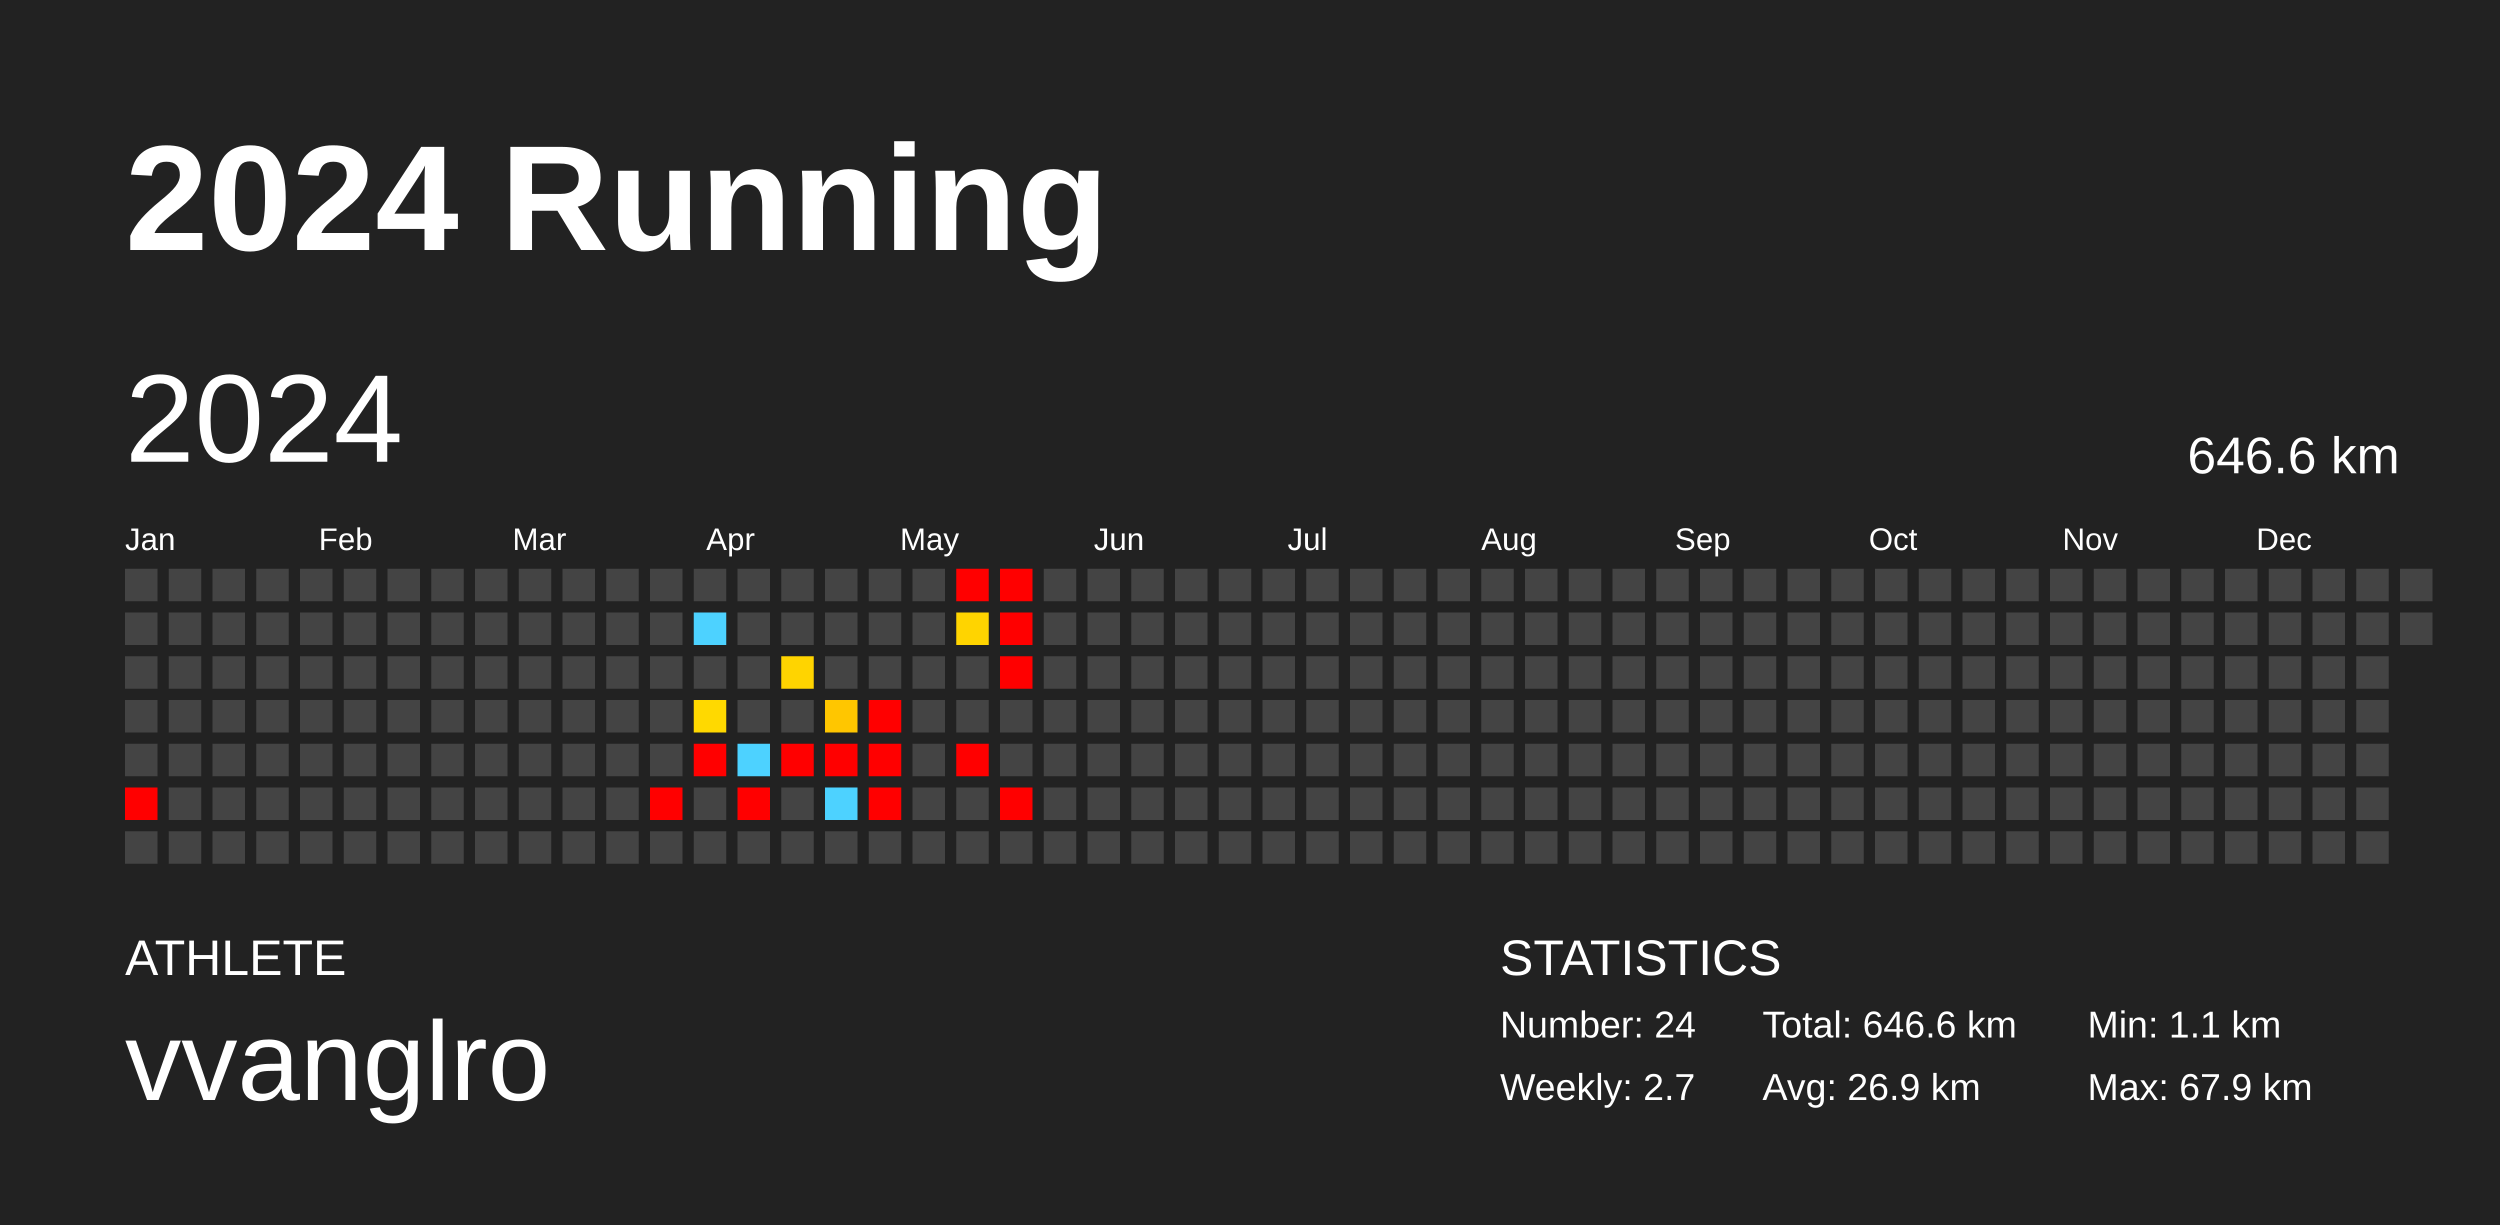
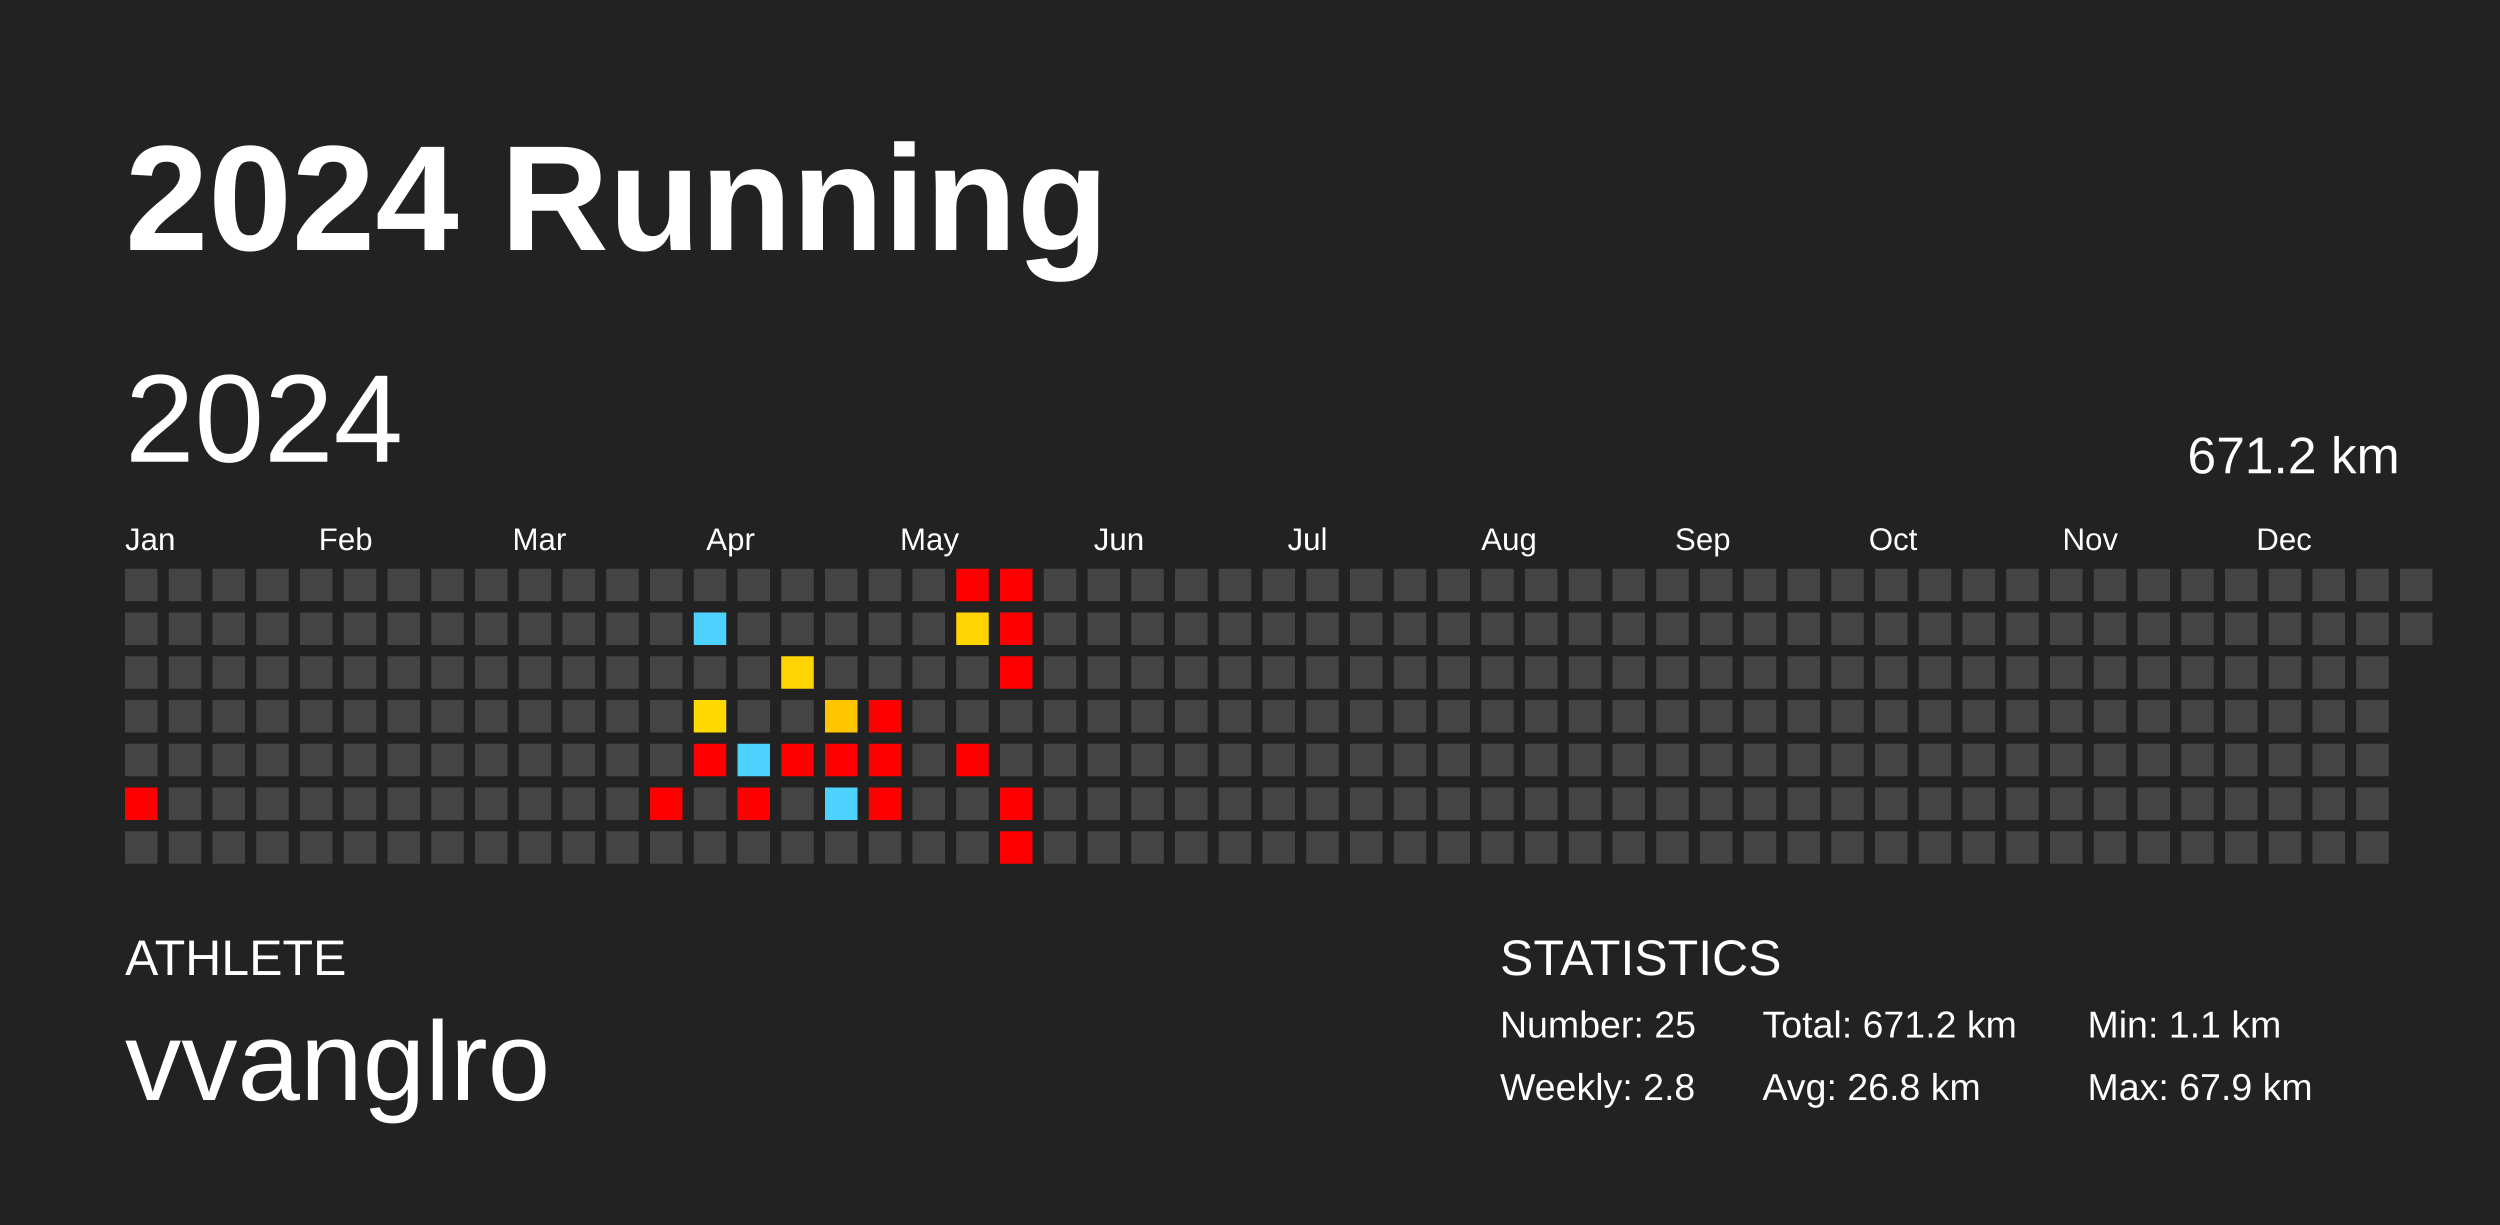
<svg xmlns="http://www.w3.org/2000/svg" baseProfile="full" height="98mm" version="1.1" viewBox="0,0,200,98" width="200mm">
  <defs />
  <rect fill="#222222" height="98" width="200" x="0" y="0" />
  <text fill="#FFFFFF" style="font-size:12px; font-family:Arial; font-weight:bold;" x="10" y="20">2024 Running</text>
  <text fill="#FFFFFF" style="font-size:4px; font-family:Arial" x="10" y="78">ATHLETE</text>
  <text fill="#FFFFFF" style="font-size:9px; font-family:Arial" x="10" y="88">vvanglro</text>
  <text fill="#FFFFFF" style="font-size:4px; font-family:Arial" x="120" y="78">STATISTICS</text>
-   <text fill="#FFFFFF" style="font-size:3px; font-family:Arial" x="120" y="83">Number: 24</text>
-   <text fill="#FFFFFF" style="font-size:3px; font-family:Arial" x="120" y="88">Weekly: 2.7</text>
-   <text fill="#FFFFFF" style="font-size:3px; font-family:Arial" x="141" y="83">Total: 646.6 km</text>
-   <text fill="#FFFFFF" style="font-size:3px; font-family:Arial" x="141" y="88">Avg: 26.9 km</text>
+   <text fill="#FFFFFF" style="font-size:3px; font-family:Arial" x="120" y="83">Number: 25</text>
+   <text fill="#FFFFFF" style="font-size:3px; font-family:Arial" x="120" y="88">Weekly: 2.8</text>
+   <text fill="#FFFFFF" style="font-size:3px; font-family:Arial" x="141" y="83">Total: 671.2 km</text>
+   <text fill="#FFFFFF" style="font-size:3px; font-family:Arial" x="141" y="88">Avg: 26.8 km</text>
  <text fill="#FFFFFF" style="font-size:3px; font-family:Arial" x="167" y="83">Min: 1.1 km</text>
  <text fill="#FFFFFF" style="font-size:3px; font-family:Arial" x="167" y="88">Max: 67.9 km</text>
  <text dominant-baseline="hanging" fill="#FFFFFF" style="font-size:10.0px; font-family:Arial;" x="10" y="30">2024</text>
-   <text dominant-baseline="hanging" fill="#FFFFFF" style="font-size:4.125px; font-family:Arial;" x="175" y="35">646.6 km</text>
+   <text dominant-baseline="hanging" fill="#FFFFFF" style="font-size:4.125px; font-family:Arial;" x="175" y="35">671.2 km</text>
  <text fill="#FFFFFF" style="font-size:2.5px; font-family:Arial" x="10.0" y="44">Jan</text>
  <text fill="#FFFFFF" style="font-size:2.5px; font-family:Arial" x="25.5" y="44">Feb</text>
  <text fill="#FFFFFF" style="font-size:2.5px; font-family:Arial" x="41.0" y="44">Mar</text>
  <text fill="#FFFFFF" style="font-size:2.5px; font-family:Arial" x="56.5" y="44">Apr</text>
  <text fill="#FFFFFF" style="font-size:2.5px; font-family:Arial" x="72.0" y="44">May</text>
  <text fill="#FFFFFF" style="font-size:2.5px; font-family:Arial" x="87.5" y="44">Jun</text>
  <text fill="#FFFFFF" style="font-size:2.5px; font-family:Arial" x="103.0" y="44">Jul</text>
  <text fill="#FFFFFF" style="font-size:2.5px; font-family:Arial" x="118.5" y="44">Aug</text>
  <text fill="#FFFFFF" style="font-size:2.5px; font-family:Arial" x="134.0" y="44">Sep</text>
  <text fill="#FFFFFF" style="font-size:2.5px; font-family:Arial" x="149.5" y="44">Oct</text>
  <text fill="#FFFFFF" style="font-size:2.5px; font-family:Arial" x="165.0" y="44">Nov</text>
  <text fill="#FFFFFF" style="font-size:2.5px; font-family:Arial" x="180.5" y="44">Dec</text>
  <rect fill="#444444" height="2.6" width="2.6" x="10.0" y="45.5" />
  <rect fill="#444444" height="2.6" width="2.6" x="10.0" y="49.0" />
  <rect fill="#444444" height="2.6" width="2.6" x="10.0" y="52.5" />
  <rect fill="#444444" height="2.6" width="2.6" x="10.0" y="56.0" />
  <rect fill="#444444" height="2.6" width="2.6" x="10.0" y="59.5" />
  <rect fill="red" height="2.6" width="2.6" x="10.0" y="63.0" />
  <rect fill="#444444" height="2.6" width="2.6" x="10.0" y="66.5" />
  <rect fill="#444444" height="2.6" width="2.6" x="13.5" y="45.5" />
  <rect fill="#444444" height="2.6" width="2.6" x="13.5" y="49.0" />
  <rect fill="#444444" height="2.6" width="2.6" x="13.5" y="52.5" />
  <rect fill="#444444" height="2.6" width="2.6" x="13.5" y="56.0" />
  <rect fill="#444444" height="2.6" width="2.6" x="13.5" y="59.5" />
  <rect fill="#444444" height="2.6" width="2.6" x="13.5" y="63.0" />
  <rect fill="#444444" height="2.6" width="2.6" x="13.5" y="66.5" />
  <rect fill="#444444" height="2.6" width="2.6" x="17.0" y="45.5" />
  <rect fill="#444444" height="2.6" width="2.6" x="17.0" y="49.0" />
  <rect fill="#444444" height="2.6" width="2.6" x="17.0" y="52.5" />
  <rect fill="#444444" height="2.6" width="2.6" x="17.0" y="56.0" />
  <rect fill="#444444" height="2.6" width="2.6" x="17.0" y="59.5" />
  <rect fill="#444444" height="2.6" width="2.6" x="17.0" y="63.0" />
  <rect fill="#444444" height="2.6" width="2.6" x="17.0" y="66.5" />
  <rect fill="#444444" height="2.6" width="2.6" x="20.5" y="45.5" />
  <rect fill="#444444" height="2.6" width="2.6" x="20.5" y="49.0" />
  <rect fill="#444444" height="2.6" width="2.6" x="20.5" y="52.5" />
  <rect fill="#444444" height="2.6" width="2.6" x="20.5" y="56.0" />
  <rect fill="#444444" height="2.6" width="2.6" x="20.5" y="59.5" />
  <rect fill="#444444" height="2.6" width="2.6" x="20.5" y="63.0" />
  <rect fill="#444444" height="2.6" width="2.6" x="20.5" y="66.5" />
  <rect fill="#444444" height="2.6" width="2.6" x="24.0" y="45.5" />
  <rect fill="#444444" height="2.6" width="2.6" x="24.0" y="49.0" />
  <rect fill="#444444" height="2.6" width="2.6" x="24.0" y="52.5" />
  <rect fill="#444444" height="2.6" width="2.6" x="24.0" y="56.0" />
  <rect fill="#444444" height="2.6" width="2.6" x="24.0" y="59.5" />
  <rect fill="#444444" height="2.6" width="2.6" x="24.0" y="63.0" />
  <rect fill="#444444" height="2.6" width="2.6" x="24.0" y="66.5" />
  <rect fill="#444444" height="2.6" width="2.6" x="27.5" y="45.5" />
  <rect fill="#444444" height="2.6" width="2.6" x="27.5" y="49.0" />
  <rect fill="#444444" height="2.6" width="2.6" x="27.5" y="52.5" />
  <rect fill="#444444" height="2.6" width="2.6" x="27.5" y="56.0" />
  <rect fill="#444444" height="2.6" width="2.6" x="27.5" y="59.5" />
  <rect fill="#444444" height="2.6" width="2.6" x="27.5" y="63.0" />
  <rect fill="#444444" height="2.6" width="2.6" x="27.5" y="66.5" />
  <rect fill="#444444" height="2.6" width="2.6" x="31.0" y="45.5" />
  <rect fill="#444444" height="2.6" width="2.6" x="31.0" y="49.0" />
  <rect fill="#444444" height="2.6" width="2.6" x="31.0" y="52.5" />
  <rect fill="#444444" height="2.6" width="2.6" x="31.0" y="56.0" />
  <rect fill="#444444" height="2.6" width="2.6" x="31.0" y="59.5" />
  <rect fill="#444444" height="2.6" width="2.6" x="31.0" y="63.0" />
  <rect fill="#444444" height="2.6" width="2.6" x="31.0" y="66.5" />
  <rect fill="#444444" height="2.6" width="2.6" x="34.5" y="45.5" />
  <rect fill="#444444" height="2.6" width="2.6" x="34.5" y="49.0" />
  <rect fill="#444444" height="2.6" width="2.6" x="34.5" y="52.5" />
  <rect fill="#444444" height="2.6" width="2.6" x="34.5" y="56.0" />
  <rect fill="#444444" height="2.6" width="2.6" x="34.5" y="59.5" />
  <rect fill="#444444" height="2.6" width="2.6" x="34.5" y="63.0" />
  <rect fill="#444444" height="2.6" width="2.6" x="34.5" y="66.5" />
  <rect fill="#444444" height="2.6" width="2.6" x="38.0" y="45.5" />
  <rect fill="#444444" height="2.6" width="2.6" x="38.0" y="49.0" />
  <rect fill="#444444" height="2.6" width="2.6" x="38.0" y="52.5" />
  <rect fill="#444444" height="2.6" width="2.6" x="38.0" y="56.0" />
  <rect fill="#444444" height="2.6" width="2.6" x="38.0" y="59.5" />
  <rect fill="#444444" height="2.6" width="2.6" x="38.0" y="63.0" />
  <rect fill="#444444" height="2.6" width="2.6" x="38.0" y="66.5" />
  <rect fill="#444444" height="2.6" width="2.6" x="41.5" y="45.5" />
  <rect fill="#444444" height="2.6" width="2.6" x="41.5" y="49.0" />
  <rect fill="#444444" height="2.6" width="2.6" x="41.5" y="52.5" />
  <rect fill="#444444" height="2.6" width="2.6" x="41.5" y="56.0" />
  <rect fill="#444444" height="2.6" width="2.6" x="41.5" y="59.5" />
  <rect fill="#444444" height="2.6" width="2.6" x="41.5" y="63.0" />
  <rect fill="#444444" height="2.6" width="2.6" x="41.5" y="66.5" />
  <rect fill="#444444" height="2.6" width="2.6" x="45.0" y="45.5" />
  <rect fill="#444444" height="2.6" width="2.6" x="45.0" y="49.0" />
  <rect fill="#444444" height="2.6" width="2.6" x="45.0" y="52.5" />
  <rect fill="#444444" height="2.6" width="2.6" x="45.0" y="56.0" />
  <rect fill="#444444" height="2.6" width="2.6" x="45.0" y="59.5" />
  <rect fill="#444444" height="2.6" width="2.6" x="45.0" y="63.0" />
  <rect fill="#444444" height="2.6" width="2.6" x="45.0" y="66.5" />
  <rect fill="#444444" height="2.6" width="2.6" x="48.5" y="45.5" />
  <rect fill="#444444" height="2.6" width="2.6" x="48.5" y="49.0" />
  <rect fill="#444444" height="2.6" width="2.6" x="48.5" y="52.5" />
  <rect fill="#444444" height="2.6" width="2.6" x="48.5" y="56.0" />
  <rect fill="#444444" height="2.6" width="2.6" x="48.5" y="59.5" />
  <rect fill="#444444" height="2.6" width="2.6" x="48.5" y="63.0" />
  <rect fill="#444444" height="2.6" width="2.6" x="48.5" y="66.5" />
  <rect fill="#444444" height="2.6" width="2.6" x="52.0" y="45.5" />
  <rect fill="#444444" height="2.6" width="2.6" x="52.0" y="49.0" />
  <rect fill="#444444" height="2.6" width="2.6" x="52.0" y="52.5" />
  <rect fill="#444444" height="2.6" width="2.6" x="52.0" y="56.0" />
  <rect fill="#444444" height="2.6" width="2.6" x="52.0" y="59.5" />
  <rect fill="red" height="2.6" width="2.6" x="52.0" y="63.0" />
  <rect fill="#444444" height="2.6" width="2.6" x="52.0" y="66.5" />
  <rect fill="#444444" height="2.6" width="2.6" x="55.5" y="45.5" />
  <rect fill="#4dd2ff" height="2.6" width="2.6" x="55.5" y="49.0" />
  <rect fill="#444444" height="2.6" width="2.6" x="55.5" y="52.5" />
  <rect fill="#ffd900" height="2.6" width="2.6" x="55.5" y="56.0" />
  <rect fill="red" height="2.6" width="2.6" x="55.5" y="59.5" />
  <rect fill="#444444" height="2.6" width="2.6" x="55.5" y="63.0" />
  <rect fill="#444444" height="2.6" width="2.6" x="55.5" y="66.5" />
  <rect fill="#444444" height="2.6" width="2.6" x="59.0" y="45.5" />
  <rect fill="#444444" height="2.6" width="2.6" x="59.0" y="49.0" />
  <rect fill="#444444" height="2.6" width="2.6" x="59.0" y="52.5" />
  <rect fill="#444444" height="2.6" width="2.6" x="59.0" y="56.0" />
  <rect fill="#4dd2ff" height="2.6" width="2.6" x="59.0" y="59.5" />
  <rect fill="red" height="2.6" width="2.6" x="59.0" y="63.0" />
  <rect fill="#444444" height="2.6" width="2.6" x="59.0" y="66.5" />
  <rect fill="#444444" height="2.6" width="2.6" x="62.5" y="45.5" />
  <rect fill="#444444" height="2.6" width="2.6" x="62.5" y="49.0" />
  <rect fill="#ffd400" height="2.6" width="2.6" x="62.5" y="52.5" />
  <rect fill="#444444" height="2.6" width="2.6" x="62.5" y="56.0" />
  <rect fill="red" height="2.6" width="2.6" x="62.5" y="59.5" />
  <rect fill="#444444" height="2.6" width="2.6" x="62.5" y="63.0" />
  <rect fill="#444444" height="2.6" width="2.6" x="62.5" y="66.5" />
  <rect fill="#444444" height="2.6" width="2.6" x="66.0" y="45.5" />
  <rect fill="#444444" height="2.6" width="2.6" x="66.0" y="49.0" />
  <rect fill="#444444" height="2.6" width="2.6" x="66.0" y="52.5" />
  <rect fill="#ffc600" height="2.6" width="2.6" x="66.0" y="56.0" />
  <rect fill="red" height="2.6" width="2.6" x="66.0" y="59.5" />
  <rect fill="#4dd2ff" height="2.6" width="2.6" x="66.0" y="63.0" />
  <rect fill="#444444" height="2.6" width="2.6" x="66.0" y="66.5" />
  <rect fill="#444444" height="2.6" width="2.6" x="69.5" y="45.5" />
  <rect fill="#444444" height="2.6" width="2.6" x="69.5" y="49.0" />
  <rect fill="#444444" height="2.6" width="2.6" x="69.5" y="52.5" />
  <rect fill="red" height="2.6" width="2.6" x="69.5" y="56.0" />
  <rect fill="red" height="2.6" width="2.6" x="69.5" y="59.5" />
  <rect fill="red" height="2.6" width="2.6" x="69.5" y="63.0" />
  <rect fill="#444444" height="2.6" width="2.6" x="69.5" y="66.5" />
  <rect fill="#444444" height="2.6" width="2.6" x="73.0" y="45.5" />
  <rect fill="#444444" height="2.6" width="2.6" x="73.0" y="49.0" />
  <rect fill="#444444" height="2.6" width="2.6" x="73.0" y="52.5" />
  <rect fill="#444444" height="2.6" width="2.6" x="73.0" y="56.0" />
  <rect fill="#444444" height="2.6" width="2.6" x="73.0" y="59.5" />
  <rect fill="#444444" height="2.6" width="2.6" x="73.0" y="63.0" />
  <rect fill="#444444" height="2.6" width="2.6" x="73.0" y="66.5" />
  <rect fill="red" height="2.6" width="2.6" x="76.5" y="45.5" />
  <rect fill="#ffd400" height="2.6" width="2.6" x="76.5" y="49.0" />
  <rect fill="#444444" height="2.6" width="2.6" x="76.5" y="52.5" />
  <rect fill="#444444" height="2.6" width="2.6" x="76.5" y="56.0" />
  <rect fill="red" height="2.6" width="2.6" x="76.5" y="59.5" />
  <rect fill="#444444" height="2.6" width="2.6" x="76.5" y="63.0" />
  <rect fill="#444444" height="2.6" width="2.6" x="76.5" y="66.5" />
  <rect fill="red" height="2.6" width="2.6" x="80.0" y="45.5" />
  <rect fill="red" height="2.6" width="2.6" x="80.0" y="49.0" />
  <rect fill="red" height="2.6" width="2.6" x="80.0" y="52.5" />
  <rect fill="#444444" height="2.6" width="2.6" x="80.0" y="56.0" />
  <rect fill="#444444" height="2.6" width="2.6" x="80.0" y="59.5" />
  <rect fill="red" height="2.6" width="2.6" x="80.0" y="63.0" />
-   <rect fill="#444444" height="2.6" width="2.6" x="80.0" y="66.5" />
+   <rect fill="red" height="2.6" width="2.6" x="80.0" y="66.5" />
  <rect fill="#444444" height="2.6" width="2.6" x="83.5" y="45.5" />
  <rect fill="#444444" height="2.6" width="2.6" x="83.5" y="49.0" />
  <rect fill="#444444" height="2.6" width="2.6" x="83.5" y="52.5" />
  <rect fill="#444444" height="2.6" width="2.6" x="83.5" y="56.0" />
  <rect fill="#444444" height="2.6" width="2.6" x="83.5" y="59.5" />
  <rect fill="#444444" height="2.6" width="2.6" x="83.5" y="63.0" />
  <rect fill="#444444" height="2.6" width="2.6" x="83.5" y="66.5" />
  <rect fill="#444444" height="2.6" width="2.6" x="87.0" y="45.5" />
  <rect fill="#444444" height="2.6" width="2.6" x="87.0" y="49.0" />
  <rect fill="#444444" height="2.6" width="2.6" x="87.0" y="52.5" />
  <rect fill="#444444" height="2.6" width="2.6" x="87.0" y="56.0" />
  <rect fill="#444444" height="2.6" width="2.6" x="87.0" y="59.5" />
  <rect fill="#444444" height="2.6" width="2.6" x="87.0" y="63.0" />
  <rect fill="#444444" height="2.6" width="2.6" x="87.0" y="66.5" />
  <rect fill="#444444" height="2.6" width="2.6" x="90.5" y="45.5" />
  <rect fill="#444444" height="2.6" width="2.6" x="90.5" y="49.0" />
  <rect fill="#444444" height="2.6" width="2.6" x="90.5" y="52.5" />
  <rect fill="#444444" height="2.6" width="2.6" x="90.5" y="56.0" />
  <rect fill="#444444" height="2.6" width="2.6" x="90.5" y="59.5" />
  <rect fill="#444444" height="2.6" width="2.6" x="90.5" y="63.0" />
  <rect fill="#444444" height="2.6" width="2.6" x="90.5" y="66.5" />
  <rect fill="#444444" height="2.6" width="2.6" x="94.0" y="45.5" />
  <rect fill="#444444" height="2.6" width="2.6" x="94.0" y="49.0" />
  <rect fill="#444444" height="2.6" width="2.6" x="94.0" y="52.5" />
  <rect fill="#444444" height="2.6" width="2.6" x="94.0" y="56.0" />
  <rect fill="#444444" height="2.6" width="2.6" x="94.0" y="59.5" />
  <rect fill="#444444" height="2.6" width="2.6" x="94.0" y="63.0" />
  <rect fill="#444444" height="2.6" width="2.6" x="94.0" y="66.5" />
  <rect fill="#444444" height="2.6" width="2.6" x="97.5" y="45.5" />
  <rect fill="#444444" height="2.6" width="2.6" x="97.5" y="49.0" />
  <rect fill="#444444" height="2.6" width="2.6" x="97.5" y="52.5" />
  <rect fill="#444444" height="2.6" width="2.6" x="97.5" y="56.0" />
  <rect fill="#444444" height="2.6" width="2.6" x="97.5" y="59.5" />
  <rect fill="#444444" height="2.6" width="2.6" x="97.5" y="63.0" />
  <rect fill="#444444" height="2.6" width="2.6" x="97.5" y="66.5" />
  <rect fill="#444444" height="2.6" width="2.6" x="101.0" y="45.5" />
  <rect fill="#444444" height="2.6" width="2.6" x="101.0" y="49.0" />
  <rect fill="#444444" height="2.6" width="2.6" x="101.0" y="52.5" />
  <rect fill="#444444" height="2.6" width="2.6" x="101.0" y="56.0" />
  <rect fill="#444444" height="2.6" width="2.6" x="101.0" y="59.5" />
  <rect fill="#444444" height="2.6" width="2.6" x="101.0" y="63.0" />
  <rect fill="#444444" height="2.6" width="2.6" x="101.0" y="66.5" />
  <rect fill="#444444" height="2.6" width="2.6" x="104.5" y="45.5" />
  <rect fill="#444444" height="2.6" width="2.6" x="104.5" y="49.0" />
  <rect fill="#444444" height="2.6" width="2.6" x="104.5" y="52.5" />
  <rect fill="#444444" height="2.6" width="2.6" x="104.5" y="56.0" />
  <rect fill="#444444" height="2.6" width="2.6" x="104.5" y="59.5" />
  <rect fill="#444444" height="2.6" width="2.6" x="104.5" y="63.0" />
  <rect fill="#444444" height="2.6" width="2.6" x="104.5" y="66.5" />
  <rect fill="#444444" height="2.6" width="2.6" x="108.0" y="45.5" />
  <rect fill="#444444" height="2.6" width="2.6" x="108.0" y="49.0" />
  <rect fill="#444444" height="2.6" width="2.6" x="108.0" y="52.5" />
  <rect fill="#444444" height="2.6" width="2.6" x="108.0" y="56.0" />
  <rect fill="#444444" height="2.6" width="2.6" x="108.0" y="59.5" />
  <rect fill="#444444" height="2.6" width="2.6" x="108.0" y="63.0" />
  <rect fill="#444444" height="2.6" width="2.6" x="108.0" y="66.5" />
  <rect fill="#444444" height="2.6" width="2.6" x="111.5" y="45.5" />
  <rect fill="#444444" height="2.6" width="2.6" x="111.5" y="49.0" />
  <rect fill="#444444" height="2.6" width="2.6" x="111.5" y="52.5" />
  <rect fill="#444444" height="2.6" width="2.6" x="111.5" y="56.0" />
  <rect fill="#444444" height="2.6" width="2.6" x="111.5" y="59.5" />
  <rect fill="#444444" height="2.6" width="2.6" x="111.5" y="63.0" />
  <rect fill="#444444" height="2.6" width="2.6" x="111.5" y="66.5" />
  <rect fill="#444444" height="2.6" width="2.6" x="115.0" y="45.5" />
  <rect fill="#444444" height="2.6" width="2.6" x="115.0" y="49.0" />
  <rect fill="#444444" height="2.6" width="2.6" x="115.0" y="52.5" />
  <rect fill="#444444" height="2.6" width="2.6" x="115.0" y="56.0" />
  <rect fill="#444444" height="2.6" width="2.6" x="115.0" y="59.5" />
  <rect fill="#444444" height="2.6" width="2.6" x="115.0" y="63.0" />
  <rect fill="#444444" height="2.6" width="2.6" x="115.0" y="66.5" />
  <rect fill="#444444" height="2.6" width="2.6" x="118.5" y="45.5" />
  <rect fill="#444444" height="2.6" width="2.6" x="118.5" y="49.0" />
  <rect fill="#444444" height="2.6" width="2.6" x="118.5" y="52.5" />
  <rect fill="#444444" height="2.6" width="2.6" x="118.5" y="56.0" />
  <rect fill="#444444" height="2.6" width="2.6" x="118.5" y="59.5" />
  <rect fill="#444444" height="2.6" width="2.6" x="118.5" y="63.0" />
  <rect fill="#444444" height="2.6" width="2.6" x="118.5" y="66.5" />
  <rect fill="#444444" height="2.6" width="2.6" x="122.0" y="45.5" />
  <rect fill="#444444" height="2.6" width="2.6" x="122.0" y="49.0" />
  <rect fill="#444444" height="2.6" width="2.6" x="122.0" y="52.5" />
  <rect fill="#444444" height="2.6" width="2.6" x="122.0" y="56.0" />
  <rect fill="#444444" height="2.6" width="2.6" x="122.0" y="59.5" />
  <rect fill="#444444" height="2.6" width="2.6" x="122.0" y="63.0" />
  <rect fill="#444444" height="2.6" width="2.6" x="122.0" y="66.5" />
  <rect fill="#444444" height="2.6" width="2.6" x="125.5" y="45.5" />
  <rect fill="#444444" height="2.6" width="2.6" x="125.5" y="49.0" />
  <rect fill="#444444" height="2.6" width="2.6" x="125.5" y="52.5" />
  <rect fill="#444444" height="2.6" width="2.6" x="125.5" y="56.0" />
  <rect fill="#444444" height="2.6" width="2.6" x="125.5" y="59.5" />
  <rect fill="#444444" height="2.6" width="2.6" x="125.5" y="63.0" />
  <rect fill="#444444" height="2.6" width="2.6" x="125.5" y="66.5" />
  <rect fill="#444444" height="2.6" width="2.6" x="129.0" y="45.5" />
  <rect fill="#444444" height="2.6" width="2.6" x="129.0" y="49.0" />
  <rect fill="#444444" height="2.6" width="2.6" x="129.0" y="52.5" />
  <rect fill="#444444" height="2.6" width="2.6" x="129.0" y="56.0" />
  <rect fill="#444444" height="2.6" width="2.6" x="129.0" y="59.5" />
  <rect fill="#444444" height="2.6" width="2.6" x="129.0" y="63.0" />
  <rect fill="#444444" height="2.6" width="2.6" x="129.0" y="66.5" />
  <rect fill="#444444" height="2.6" width="2.6" x="132.5" y="45.5" />
  <rect fill="#444444" height="2.6" width="2.6" x="132.5" y="49.0" />
  <rect fill="#444444" height="2.6" width="2.6" x="132.5" y="52.5" />
  <rect fill="#444444" height="2.6" width="2.6" x="132.5" y="56.0" />
  <rect fill="#444444" height="2.6" width="2.6" x="132.5" y="59.5" />
  <rect fill="#444444" height="2.6" width="2.6" x="132.5" y="63.0" />
  <rect fill="#444444" height="2.6" width="2.6" x="132.5" y="66.5" />
  <rect fill="#444444" height="2.6" width="2.6" x="136.0" y="45.5" />
  <rect fill="#444444" height="2.6" width="2.6" x="136.0" y="49.0" />
  <rect fill="#444444" height="2.6" width="2.6" x="136.0" y="52.5" />
  <rect fill="#444444" height="2.6" width="2.6" x="136.0" y="56.0" />
  <rect fill="#444444" height="2.6" width="2.6" x="136.0" y="59.5" />
  <rect fill="#444444" height="2.6" width="2.6" x="136.0" y="63.0" />
  <rect fill="#444444" height="2.6" width="2.6" x="136.0" y="66.5" />
  <rect fill="#444444" height="2.6" width="2.6" x="139.5" y="45.5" />
  <rect fill="#444444" height="2.6" width="2.6" x="139.5" y="49.0" />
  <rect fill="#444444" height="2.6" width="2.6" x="139.5" y="52.5" />
  <rect fill="#444444" height="2.6" width="2.6" x="139.5" y="56.0" />
  <rect fill="#444444" height="2.6" width="2.6" x="139.5" y="59.5" />
  <rect fill="#444444" height="2.6" width="2.6" x="139.5" y="63.0" />
  <rect fill="#444444" height="2.6" width="2.6" x="139.5" y="66.5" />
  <rect fill="#444444" height="2.6" width="2.6" x="143.0" y="45.5" />
  <rect fill="#444444" height="2.6" width="2.6" x="143.0" y="49.0" />
  <rect fill="#444444" height="2.6" width="2.6" x="143.0" y="52.5" />
  <rect fill="#444444" height="2.6" width="2.6" x="143.0" y="56.0" />
  <rect fill="#444444" height="2.6" width="2.6" x="143.0" y="59.5" />
  <rect fill="#444444" height="2.6" width="2.6" x="143.0" y="63.0" />
  <rect fill="#444444" height="2.6" width="2.6" x="143.0" y="66.5" />
  <rect fill="#444444" height="2.6" width="2.6" x="146.5" y="45.5" />
  <rect fill="#444444" height="2.6" width="2.6" x="146.5" y="49.0" />
  <rect fill="#444444" height="2.6" width="2.6" x="146.5" y="52.5" />
  <rect fill="#444444" height="2.6" width="2.6" x="146.5" y="56.0" />
  <rect fill="#444444" height="2.6" width="2.6" x="146.5" y="59.5" />
  <rect fill="#444444" height="2.6" width="2.6" x="146.5" y="63.0" />
  <rect fill="#444444" height="2.6" width="2.6" x="146.5" y="66.5" />
  <rect fill="#444444" height="2.6" width="2.6" x="150.0" y="45.5" />
  <rect fill="#444444" height="2.6" width="2.6" x="150.0" y="49.0" />
  <rect fill="#444444" height="2.6" width="2.6" x="150.0" y="52.5" />
  <rect fill="#444444" height="2.6" width="2.6" x="150.0" y="56.0" />
  <rect fill="#444444" height="2.6" width="2.6" x="150.0" y="59.5" />
  <rect fill="#444444" height="2.6" width="2.6" x="150.0" y="63.0" />
  <rect fill="#444444" height="2.6" width="2.6" x="150.0" y="66.5" />
  <rect fill="#444444" height="2.6" width="2.6" x="153.5" y="45.5" />
  <rect fill="#444444" height="2.6" width="2.6" x="153.5" y="49.0" />
  <rect fill="#444444" height="2.6" width="2.6" x="153.5" y="52.5" />
  <rect fill="#444444" height="2.6" width="2.6" x="153.5" y="56.0" />
  <rect fill="#444444" height="2.6" width="2.6" x="153.5" y="59.5" />
  <rect fill="#444444" height="2.6" width="2.6" x="153.5" y="63.0" />
  <rect fill="#444444" height="2.6" width="2.6" x="153.5" y="66.5" />
  <rect fill="#444444" height="2.6" width="2.6" x="157.0" y="45.5" />
  <rect fill="#444444" height="2.6" width="2.6" x="157.0" y="49.0" />
  <rect fill="#444444" height="2.6" width="2.6" x="157.0" y="52.5" />
  <rect fill="#444444" height="2.6" width="2.6" x="157.0" y="56.0" />
  <rect fill="#444444" height="2.6" width="2.6" x="157.0" y="59.5" />
  <rect fill="#444444" height="2.6" width="2.6" x="157.0" y="63.0" />
  <rect fill="#444444" height="2.6" width="2.6" x="157.0" y="66.5" />
  <rect fill="#444444" height="2.6" width="2.6" x="160.5" y="45.5" />
  <rect fill="#444444" height="2.6" width="2.6" x="160.5" y="49.0" />
  <rect fill="#444444" height="2.6" width="2.6" x="160.5" y="52.5" />
  <rect fill="#444444" height="2.6" width="2.6" x="160.5" y="56.0" />
  <rect fill="#444444" height="2.6" width="2.6" x="160.5" y="59.5" />
  <rect fill="#444444" height="2.6" width="2.6" x="160.5" y="63.0" />
  <rect fill="#444444" height="2.6" width="2.6" x="160.5" y="66.5" />
  <rect fill="#444444" height="2.6" width="2.6" x="164.0" y="45.5" />
  <rect fill="#444444" height="2.6" width="2.6" x="164.0" y="49.0" />
  <rect fill="#444444" height="2.6" width="2.6" x="164.0" y="52.5" />
  <rect fill="#444444" height="2.6" width="2.6" x="164.0" y="56.0" />
  <rect fill="#444444" height="2.6" width="2.6" x="164.0" y="59.5" />
  <rect fill="#444444" height="2.6" width="2.6" x="164.0" y="63.0" />
  <rect fill="#444444" height="2.6" width="2.6" x="164.0" y="66.5" />
  <rect fill="#444444" height="2.6" width="2.6" x="167.5" y="45.5" />
  <rect fill="#444444" height="2.6" width="2.6" x="167.5" y="49.0" />
  <rect fill="#444444" height="2.6" width="2.6" x="167.5" y="52.5" />
  <rect fill="#444444" height="2.6" width="2.6" x="167.5" y="56.0" />
  <rect fill="#444444" height="2.6" width="2.6" x="167.5" y="59.5" />
  <rect fill="#444444" height="2.6" width="2.6" x="167.5" y="63.0" />
  <rect fill="#444444" height="2.6" width="2.6" x="167.5" y="66.5" />
  <rect fill="#444444" height="2.6" width="2.6" x="171.0" y="45.5" />
  <rect fill="#444444" height="2.6" width="2.6" x="171.0" y="49.0" />
  <rect fill="#444444" height="2.6" width="2.6" x="171.0" y="52.5" />
  <rect fill="#444444" height="2.6" width="2.6" x="171.0" y="56.0" />
  <rect fill="#444444" height="2.6" width="2.6" x="171.0" y="59.5" />
  <rect fill="#444444" height="2.6" width="2.6" x="171.0" y="63.0" />
  <rect fill="#444444" height="2.6" width="2.6" x="171.0" y="66.5" />
  <rect fill="#444444" height="2.6" width="2.6" x="174.5" y="45.5" />
  <rect fill="#444444" height="2.6" width="2.6" x="174.5" y="49.0" />
  <rect fill="#444444" height="2.6" width="2.6" x="174.5" y="52.5" />
  <rect fill="#444444" height="2.6" width="2.6" x="174.5" y="56.0" />
  <rect fill="#444444" height="2.6" width="2.6" x="174.5" y="59.5" />
  <rect fill="#444444" height="2.6" width="2.6" x="174.5" y="63.0" />
  <rect fill="#444444" height="2.6" width="2.6" x="174.5" y="66.5" />
  <rect fill="#444444" height="2.6" width="2.6" x="178.0" y="45.5" />
  <rect fill="#444444" height="2.6" width="2.6" x="178.0" y="49.0" />
  <rect fill="#444444" height="2.6" width="2.6" x="178.0" y="52.5" />
  <rect fill="#444444" height="2.6" width="2.6" x="178.0" y="56.0" />
  <rect fill="#444444" height="2.6" width="2.6" x="178.0" y="59.5" />
  <rect fill="#444444" height="2.6" width="2.6" x="178.0" y="63.0" />
  <rect fill="#444444" height="2.6" width="2.6" x="178.0" y="66.5" />
  <rect fill="#444444" height="2.6" width="2.6" x="181.5" y="45.5" />
  <rect fill="#444444" height="2.6" width="2.6" x="181.5" y="49.0" />
  <rect fill="#444444" height="2.6" width="2.6" x="181.5" y="52.5" />
  <rect fill="#444444" height="2.6" width="2.6" x="181.5" y="56.0" />
  <rect fill="#444444" height="2.6" width="2.6" x="181.5" y="59.5" />
  <rect fill="#444444" height="2.6" width="2.6" x="181.5" y="63.0" />
  <rect fill="#444444" height="2.6" width="2.6" x="181.5" y="66.5" />
  <rect fill="#444444" height="2.6" width="2.6" x="185.0" y="45.5" />
  <rect fill="#444444" height="2.6" width="2.6" x="185.0" y="49.0" />
  <rect fill="#444444" height="2.6" width="2.6" x="185.0" y="52.5" />
  <rect fill="#444444" height="2.6" width="2.6" x="185.0" y="56.0" />
  <rect fill="#444444" height="2.6" width="2.6" x="185.0" y="59.5" />
  <rect fill="#444444" height="2.6" width="2.6" x="185.0" y="63.0" />
  <rect fill="#444444" height="2.6" width="2.6" x="185.0" y="66.5" />
  <rect fill="#444444" height="2.6" width="2.6" x="188.5" y="45.5" />
  <rect fill="#444444" height="2.6" width="2.6" x="188.5" y="49.0" />
  <rect fill="#444444" height="2.6" width="2.6" x="188.5" y="52.5" />
  <rect fill="#444444" height="2.6" width="2.6" x="188.5" y="56.0" />
  <rect fill="#444444" height="2.6" width="2.6" x="188.5" y="59.5" />
  <rect fill="#444444" height="2.6" width="2.6" x="188.5" y="63.0" />
  <rect fill="#444444" height="2.6" width="2.6" x="188.5" y="66.5" />
  <rect fill="#444444" height="2.6" width="2.6" x="192.0" y="45.5" />
  <rect fill="#444444" height="2.6" width="2.6" x="192.0" y="49.0" />
</svg>
